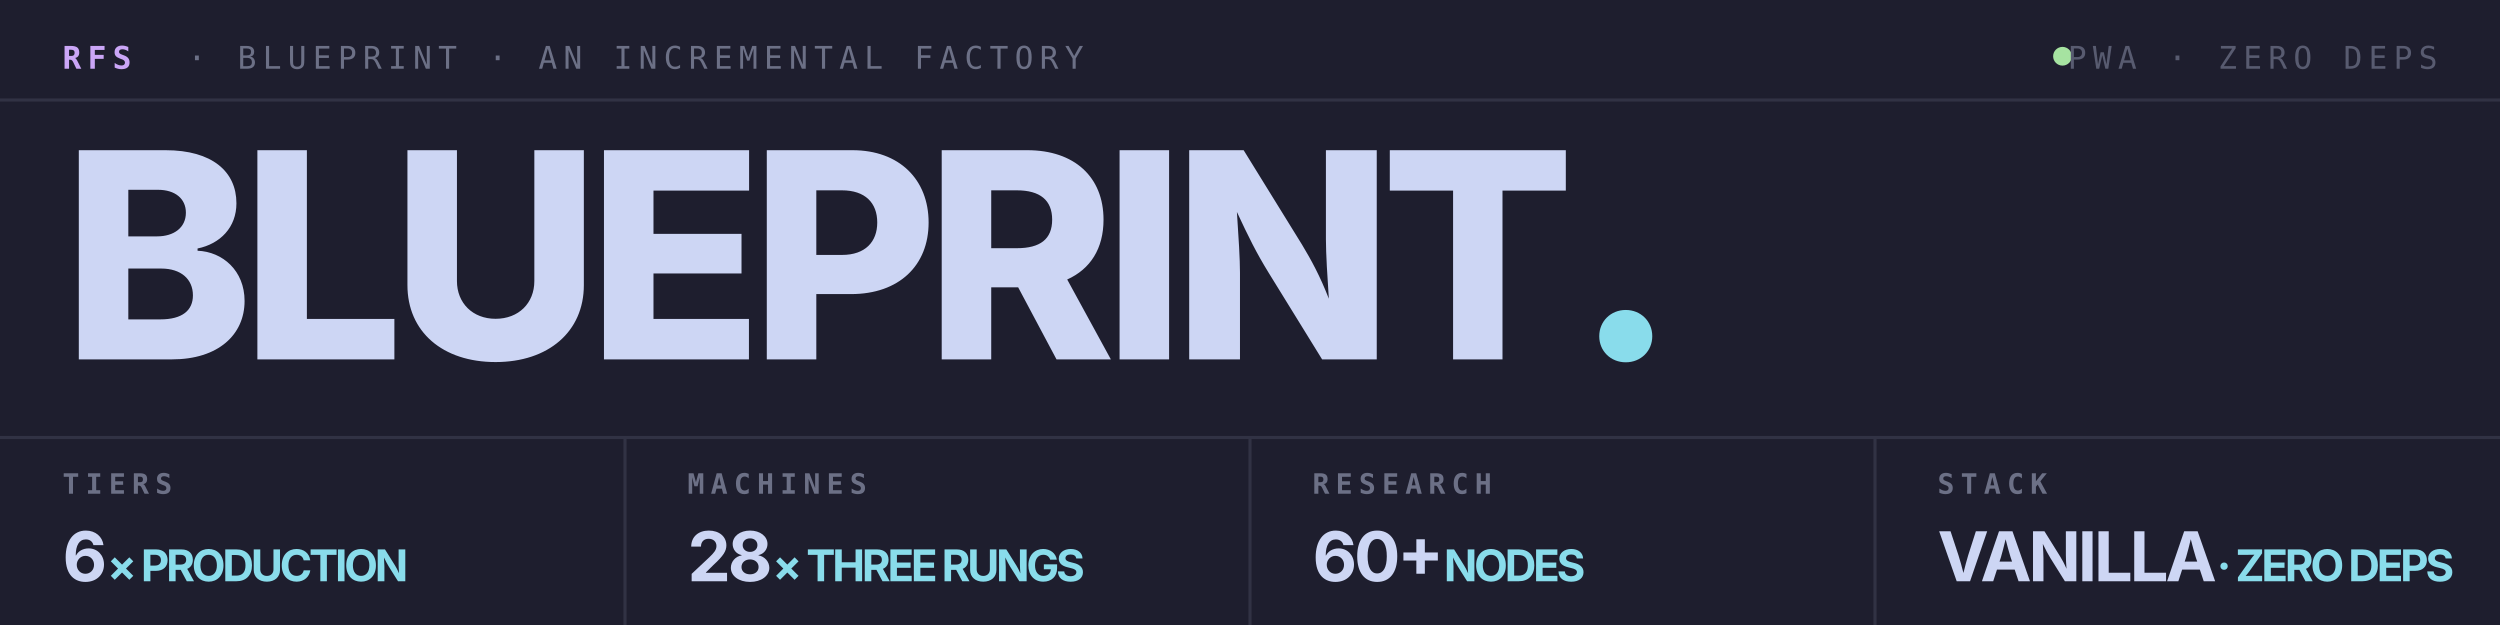
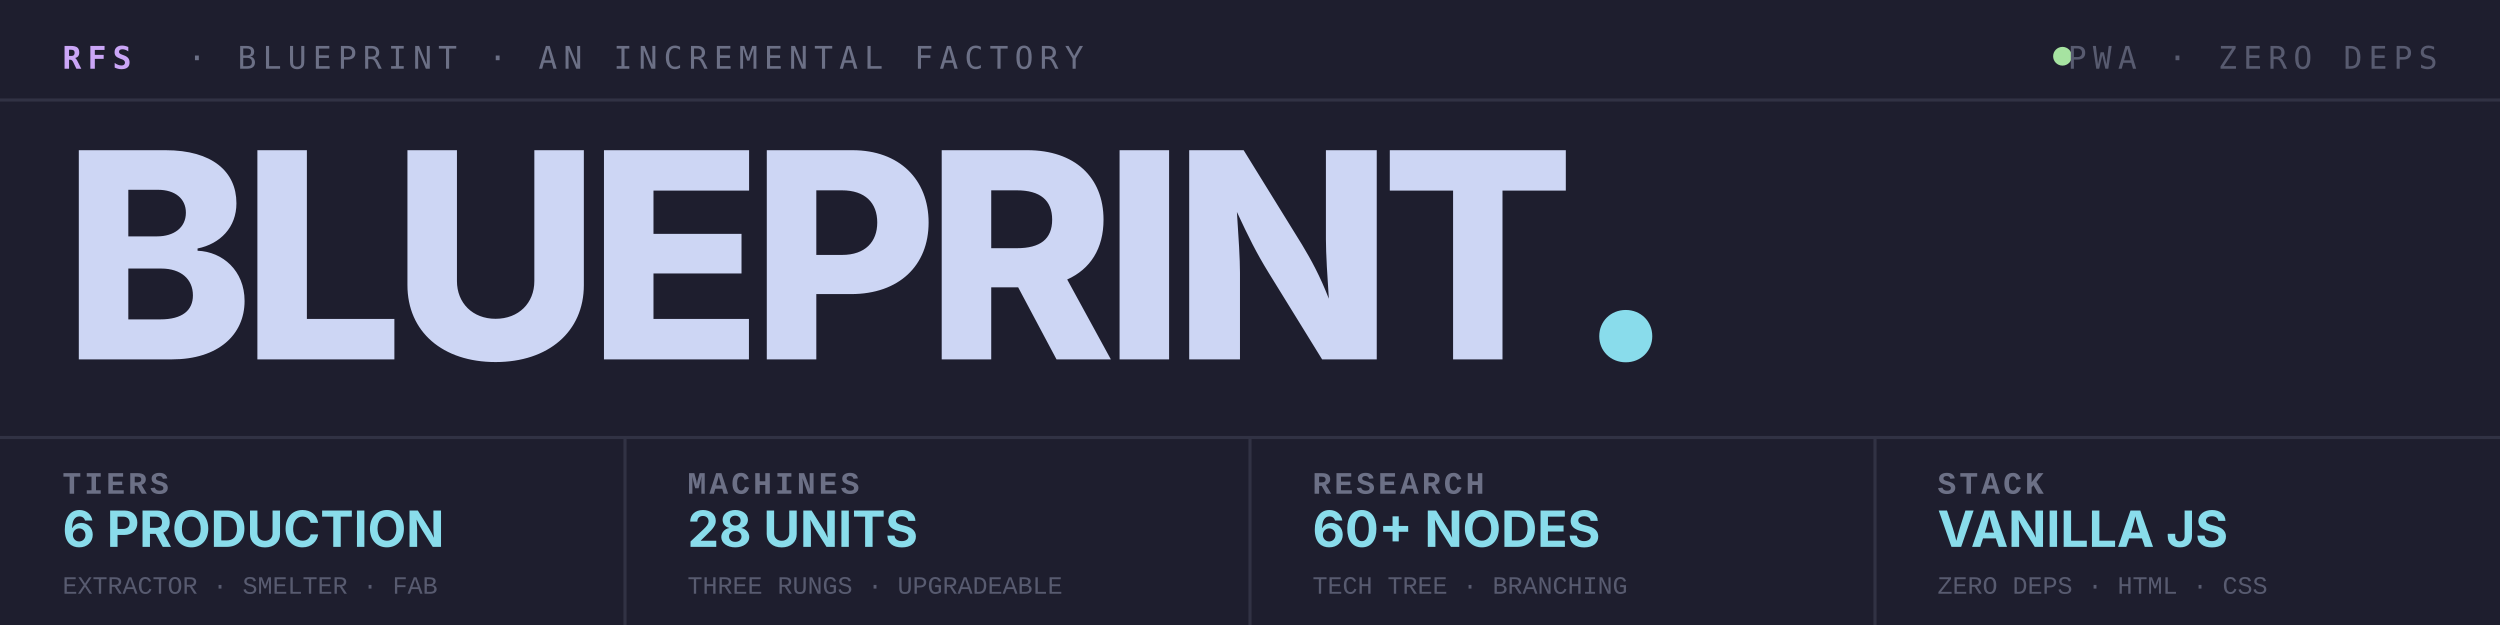
<svg xmlns="http://www.w3.org/2000/svg" viewBox="0 0 800 200" fill="none">
  <rect x="0" y="0" width="800" height="200" fill="#1e1e2e" />
  <line x1="0" y1="32" x2="800" y2="32" stroke="#313244" stroke-width="1" />
  <text x="20" y="22" font-family="'JetBrains Mono', 'SF Mono', 'Fira Code', 'Cascadia Code', monospace" font-size="10" font-weight="700" fill="#cba6f7" letter-spacing="2">RFS</text>
  <text x="60" y="22" font-family="'JetBrains Mono', 'SF Mono', 'Fira Code', 'Cascadia Code', monospace" font-size="10" font-weight="500" fill="#6c7086" letter-spacing="2">·  BLUEPRINT  ·  AN INCREMENTAL FACTORY</text>
  <circle cx="660" cy="18" r="3" fill="#a6e3a1" />
  <text x="780" y="22" text-anchor="end" font-family="'JetBrains Mono', 'SF Mono', 'Fira Code', 'Cascadia Code', monospace" font-size="10" font-weight="500" fill="#585b70" letter-spacing="2">PWA · ZERO DEPS</text>
  <text x="20" y="115" font-family="'Inter', 'SF Pro Display', 'Segoe UI', 'Helvetica Neue', Arial, sans-serif" font-size="92" font-weight="800" fill="#cdd6f4" letter-spacing="-4">BLUEPRINT<tspan fill="#89dceb">.</tspan>
  </text>
  <line x1="0" y1="140" x2="800" y2="140" stroke="#313244" stroke-width="1" />
  <line x1="200" y1="140" x2="200" y2="200" stroke="#313244" stroke-width="1" />
  <line x1="400" y1="140" x2="400" y2="200" stroke="#313244" stroke-width="1" />
  <line x1="600" y1="140" x2="600" y2="200" stroke="#313244" stroke-width="1" />
-   <text x="20" y="158" font-family="'JetBrains Mono', 'SF Mono', monospace" font-size="9" font-weight="600" fill="#6c7086" letter-spacing="2">TIERS</text>
-   <text x="20" y="186" font-family="'Inter', sans-serif" font-size="22" font-weight="700" fill="#cdd6f4" letter-spacing="-1">6<tspan fill="#89dceb" font-size="14"> × PRODUCTION</tspan>
-   </text>
-   <text x="220" y="158" font-family="'JetBrains Mono', 'SF Mono', monospace" font-size="9" font-weight="600" fill="#6c7086" letter-spacing="2">MACHINES</text>
-   <text x="220" y="186" font-family="'Inter', sans-serif" font-size="22" font-weight="700" fill="#cdd6f4" letter-spacing="-1">28<tspan fill="#89dceb" font-size="14"> × THREE RUNGS</tspan>
-   </text>
-   <text x="420" y="158" font-family="'JetBrains Mono', 'SF Mono', monospace" font-size="9" font-weight="600" fill="#6c7086" letter-spacing="2">RESEARCH</text>
-   <text x="420" y="186" font-family="'Inter', sans-serif" font-size="22" font-weight="700" fill="#cdd6f4" letter-spacing="-1">60+<tspan fill="#89dceb" font-size="14"> NODES</tspan>
-   </text>
-   <text x="620" y="158" font-family="'JetBrains Mono', 'SF Mono', monospace" font-size="9" font-weight="600" fill="#6c7086" letter-spacing="2">STACK</text>
-   <text x="620" y="186" font-family="'Inter', sans-serif" font-size="22" font-weight="700" fill="#cdd6f4" letter-spacing="-1">VANILLA<tspan fill="#89dceb" font-size="14"> · ZERO DEPS</tspan>
-   </text>
+   <text x="20" y="158" font-family="'JetBrains Mono', 'Courier New', monospace" font-size="10" font-weight="600" fill="#6c7086" letter-spacing="1">TIERS</text>
+   <text x="20" y="175" font-family="'Inter', 'Helvetica Neue', Arial, sans-serif" font-size="16" font-weight="700" fill="#89dceb" letter-spacing="0">6 PRODUCTION</text>
+   <text x="20" y="190" font-family="'JetBrains Mono', 'Courier New', monospace" font-size="8" fill="#585b70" letter-spacing="0">EXTRACTOR · SMELTER · FAB</text>
+   <text x="220" y="158" font-family="'JetBrains Mono', 'Courier New', monospace" font-size="10" font-weight="600" fill="#6c7086" letter-spacing="1">MACHINES</text>
+   <text x="220" y="175" font-family="'Inter', 'Helvetica Neue', Arial, sans-serif" font-size="16" font-weight="700" fill="#89dceb" letter-spacing="0">28 UNITS</text>
+   <text x="220" y="190" font-family="'JetBrains Mono', 'Courier New', monospace" font-size="8" fill="#585b70" letter-spacing="0">THREE RUNGS · UPGRADEABLE</text>
+   <text x="420" y="158" font-family="'JetBrains Mono', 'Courier New', monospace" font-size="10" font-weight="600" fill="#6c7086" letter-spacing="1">RESEARCH</text>
+   <text x="420" y="175" font-family="'Inter', 'Helvetica Neue', Arial, sans-serif" font-size="16" font-weight="700" fill="#89dceb" letter-spacing="0">60+ NODES</text>
+   <text x="420" y="190" font-family="'JetBrains Mono', 'Courier New', monospace" font-size="8" fill="#585b70" letter-spacing="0">TECH TREE · BRANCHING</text>
+   <text x="620" y="158" font-family="'JetBrains Mono', 'Courier New', monospace" font-size="10" font-weight="600" fill="#6c7086" letter-spacing="1">STACK</text>
+   <text x="620" y="175" font-family="'Inter', 'Helvetica Neue', Arial, sans-serif" font-size="16" font-weight="700" fill="#89dceb" letter-spacing="0">VANILLA JS</text>
+   <text x="620" y="190" font-family="'JetBrains Mono', 'Courier New', monospace" font-size="8" fill="#585b70" letter-spacing="0">ZERO DEPS · HTML · CSS</text>
</svg>
